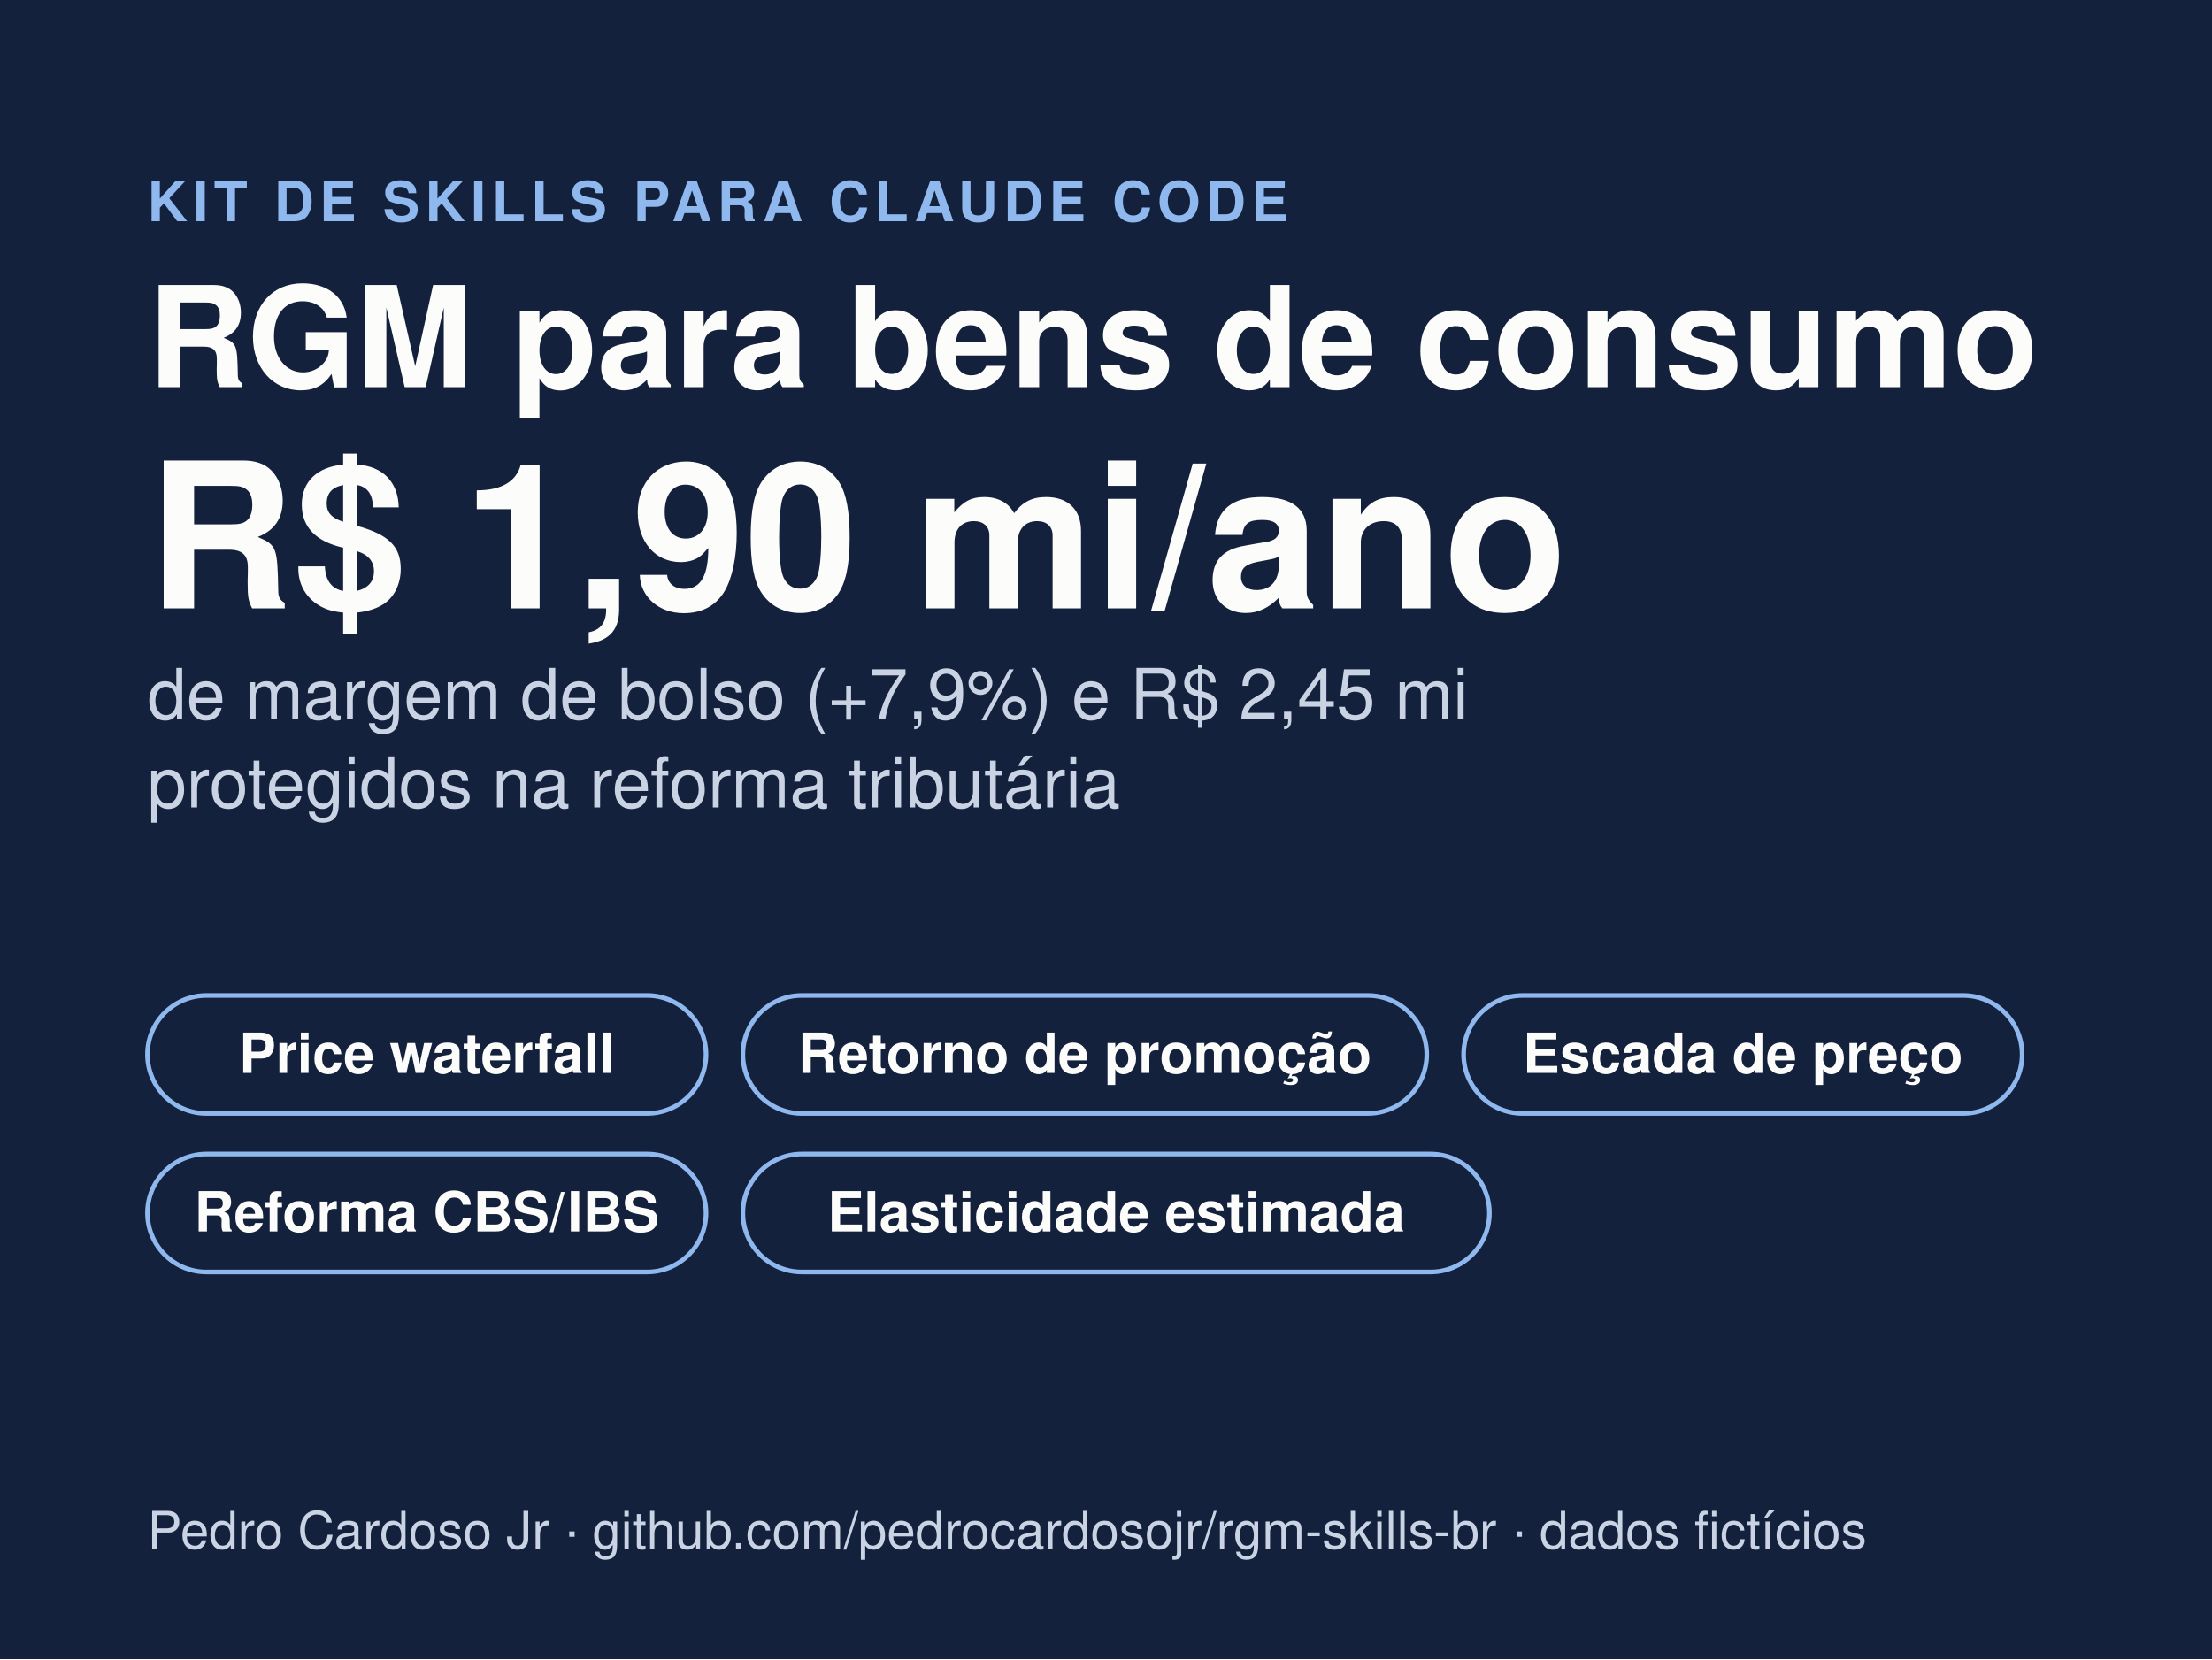
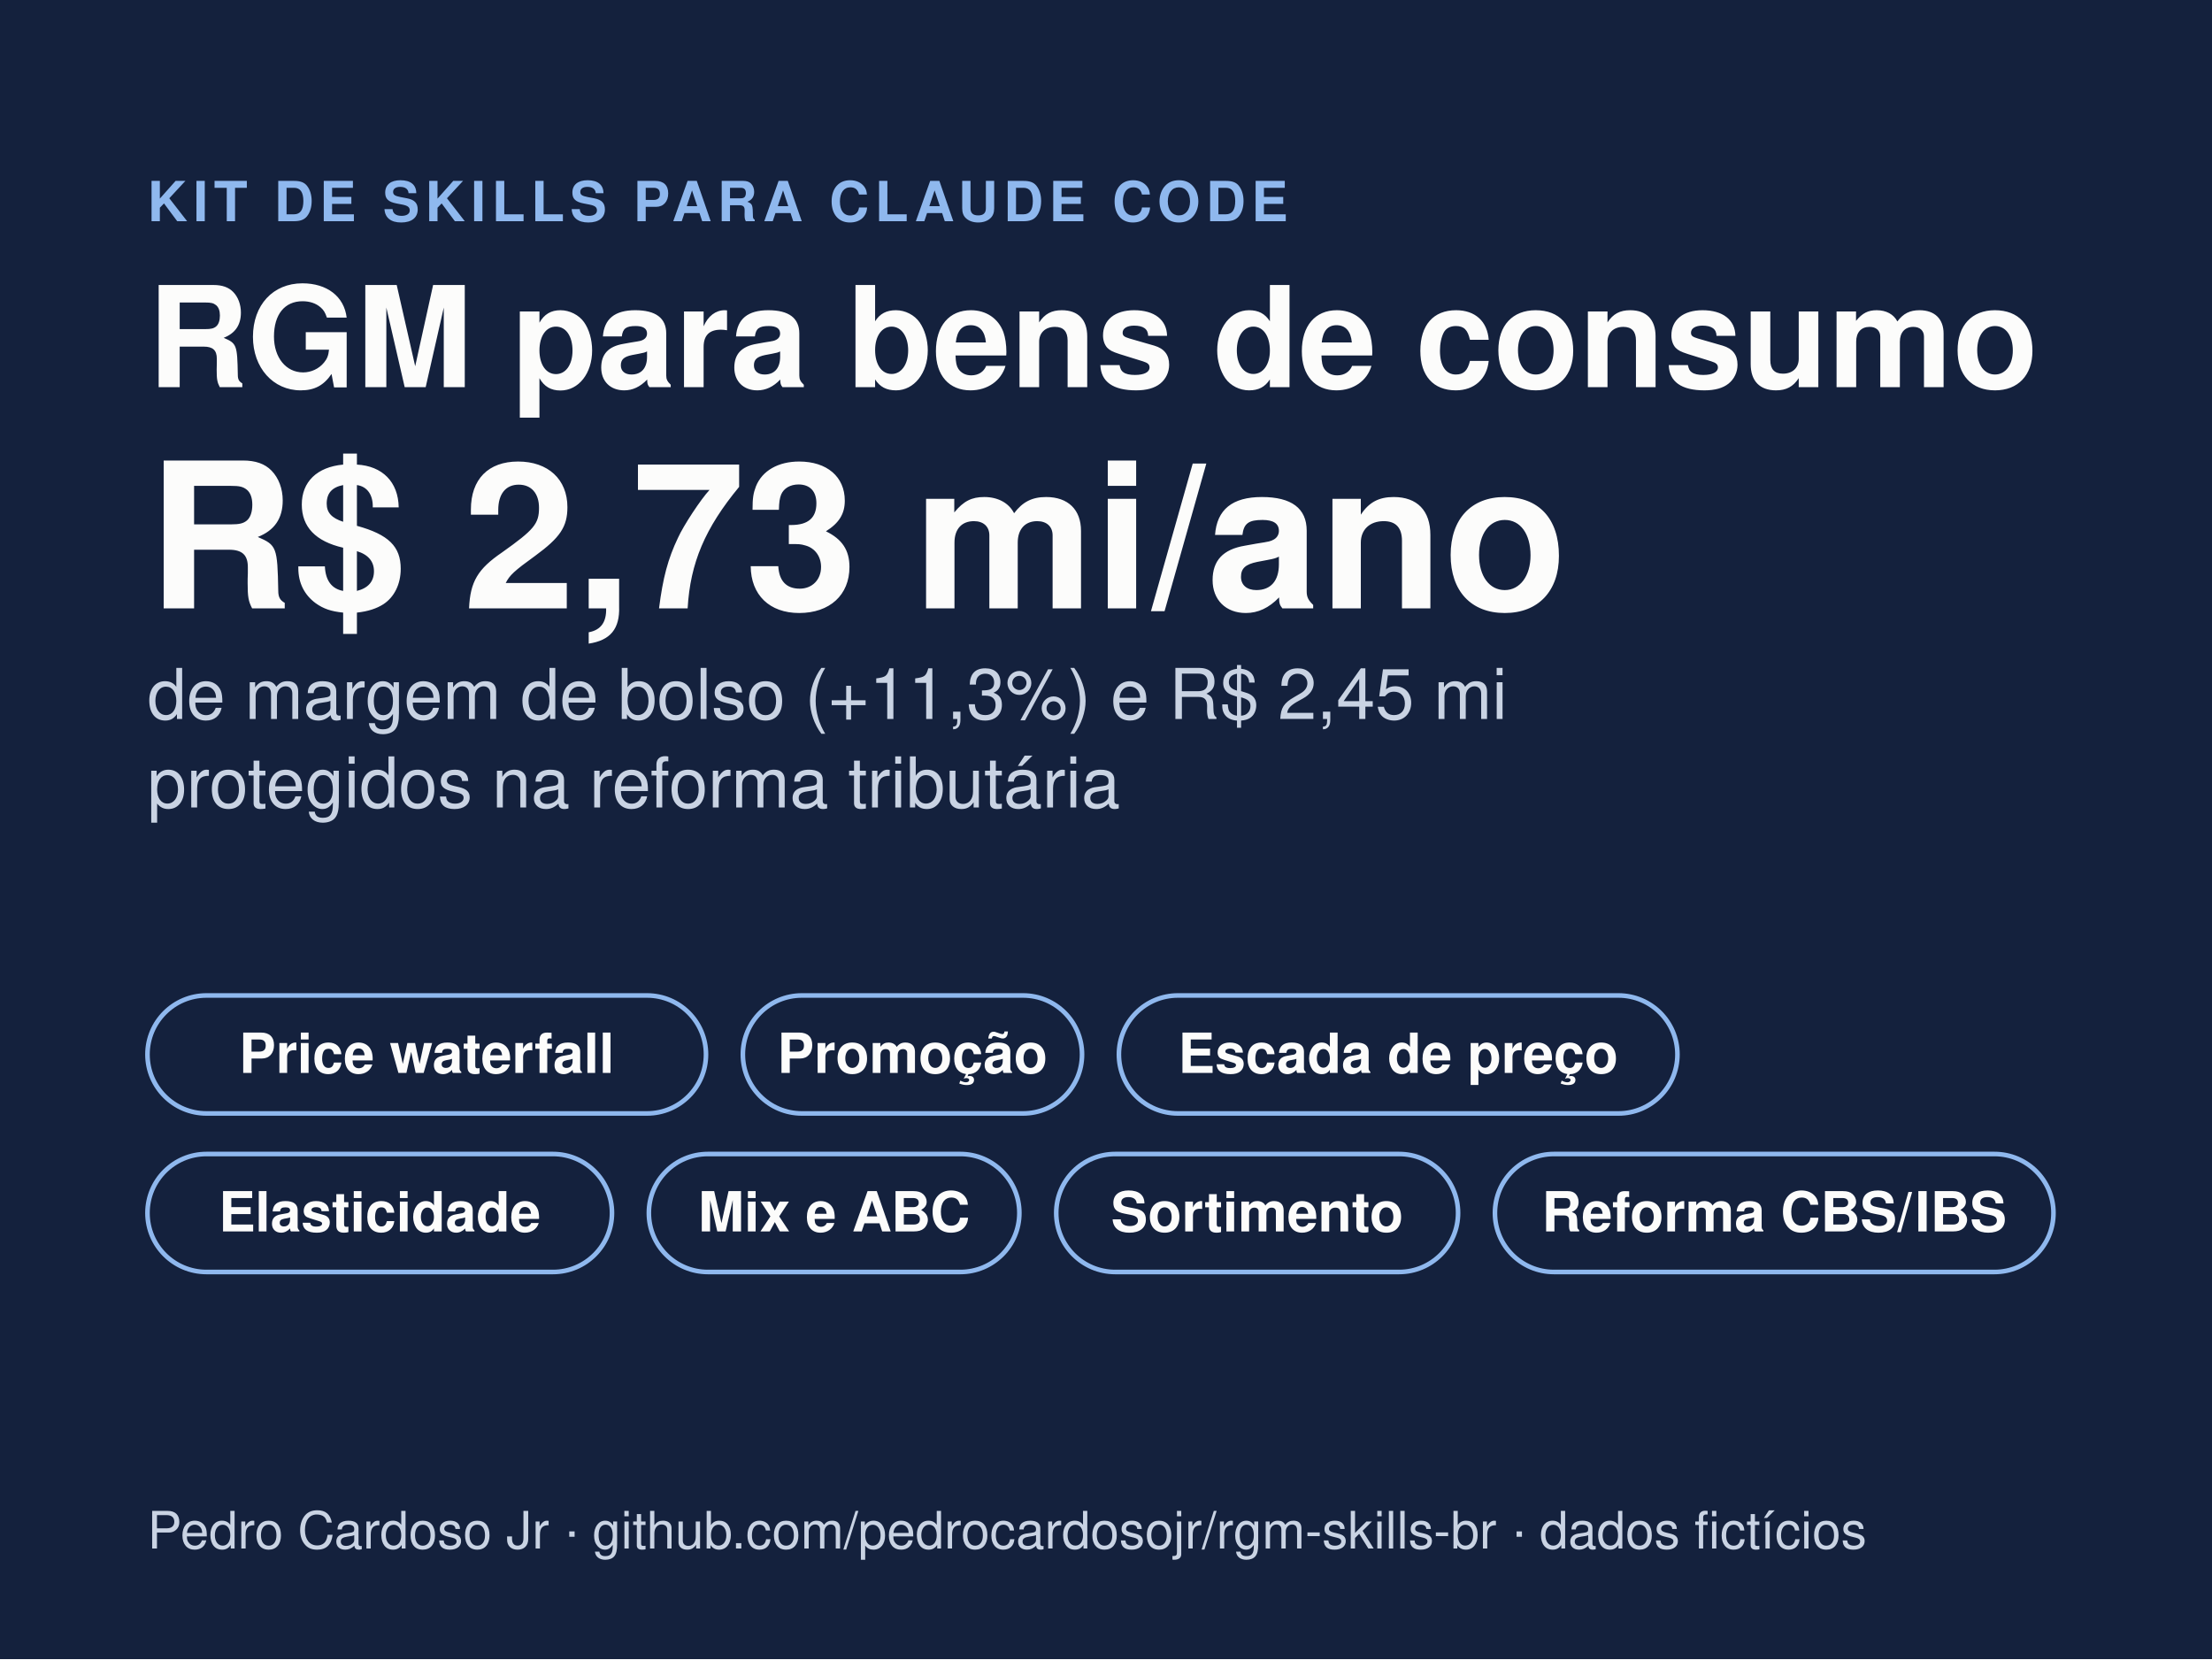
<svg xmlns="http://www.w3.org/2000/svg" viewBox="0 0 1200 900" width="1200" height="900" font-family="-apple-system,Segoe UI,Helvetica,Arial,sans-serif">
  <rect width="1200" height="900" fill="#14213D" />
  <text x="80" y="120" font-size="30" font-weight="700" letter-spacing="3" fill="#8FB8EE">KIT DE SKILLS PARA CLAUDE CODE</text>
  <text x="80" y="210" font-size="76" font-weight="700" fill="#FCFCFB">RGM para bens de consumo</text>
-   <text x="80" y="330" font-size="110" font-weight="800" fill="#FCFCFB">R$ 1,90 mi/ano</text>
-   <text x="80" y="390" font-size="38" fill="#C9D3E3">de margem de bolso (+7,9%) e R$ 2,45 mi</text>
+   <text x="80" y="330" font-size="110" font-weight="800" fill="#FCFCFB">R$ 2,73 mi/ano</text>
+   <text x="80" y="390" font-size="38" fill="#C9D3E3">de margem de bolso (+11,3%) e R$ 2,45 mi</text>
  <text x="80" y="438" font-size="38" fill="#C9D3E3">protegidos na reforma tributária</text>
  <rect x="80" y="540" width="303" height="64" rx="32" fill="none" stroke="#8FB8EE" stroke-width="2.5" />
  <text x="231.5" y="582" font-size="30" font-weight="600" fill="#FCFCFB" text-anchor="middle">Price waterfall</text>
-   <rect x="403" y="540" width="371" height="64" rx="32" fill="none" stroke="#8FB8EE" stroke-width="2.5" />
-   <text x="588.5" y="582" font-size="30" font-weight="600" fill="#FCFCFB" text-anchor="middle">Retorno de promoção</text>
-   <rect x="794" y="540" width="303" height="64" rx="32" fill="none" stroke="#8FB8EE" stroke-width="2.5" />
-   <text x="945.5" y="582" font-size="30" font-weight="600" fill="#FCFCFB" text-anchor="middle">Escada de preço</text>
-   <rect x="80" y="626" width="303" height="64" rx="32" fill="none" stroke="#8FB8EE" stroke-width="2.5" />
-   <text x="231.5" y="668" font-size="30" font-weight="600" fill="#FCFCFB" text-anchor="middle">Reforma CBS/IBS</text>
-   <rect x="403" y="626" width="405" height="64" rx="32" fill="none" stroke="#8FB8EE" stroke-width="2.5" />
-   <text x="605.5" y="668" font-size="30" font-weight="600" fill="#FCFCFB" text-anchor="middle">Elasticidade estimada</text>
+   <rect x="403" y="540" width="184" height="64" rx="32" fill="none" stroke="#8FB8EE" stroke-width="2.5" />
+   <text x="495.0" y="582" font-size="30" font-weight="600" fill="#FCFCFB" text-anchor="middle">Promoção</text>
+   <rect x="607" y="540" width="303" height="64" rx="32" fill="none" stroke="#8FB8EE" stroke-width="2.5" />
+   <text x="758.5" y="582" font-size="30" font-weight="600" fill="#FCFCFB" text-anchor="middle">Escada de preço</text>
+   <rect x="80" y="626" width="252" height="64" rx="32" fill="none" stroke="#8FB8EE" stroke-width="2.5" />
+   <text x="206.0" y="668" font-size="30" font-weight="600" fill="#FCFCFB" text-anchor="middle">Elasticidade</text>
+   <rect x="352" y="626" width="201" height="64" rx="32" fill="none" stroke="#8FB8EE" stroke-width="2.5" />
+   <text x="452.5" y="668" font-size="30" font-weight="600" fill="#FCFCFB" text-anchor="middle">Mix e ABC</text>
+   <rect x="573" y="626" width="218" height="64" rx="32" fill="none" stroke="#8FB8EE" stroke-width="2.5" />
+   <text x="682.0" y="668" font-size="30" font-weight="600" fill="#FCFCFB" text-anchor="middle">Sortimento</text>
+   <rect x="811" y="626" width="303" height="64" rx="32" fill="none" stroke="#8FB8EE" stroke-width="2.5" />
+   <text x="962.5" y="668" font-size="30" font-weight="600" fill="#FCFCFB" text-anchor="middle">Reforma CBS/IBS</text>
  <text x="80" y="840" font-size="28" fill="#C9D3E3">Pedro Cardoso Jr · github.com/pedrocardosojr/rgm-skills-br · dados fictícios</text>
</svg>
